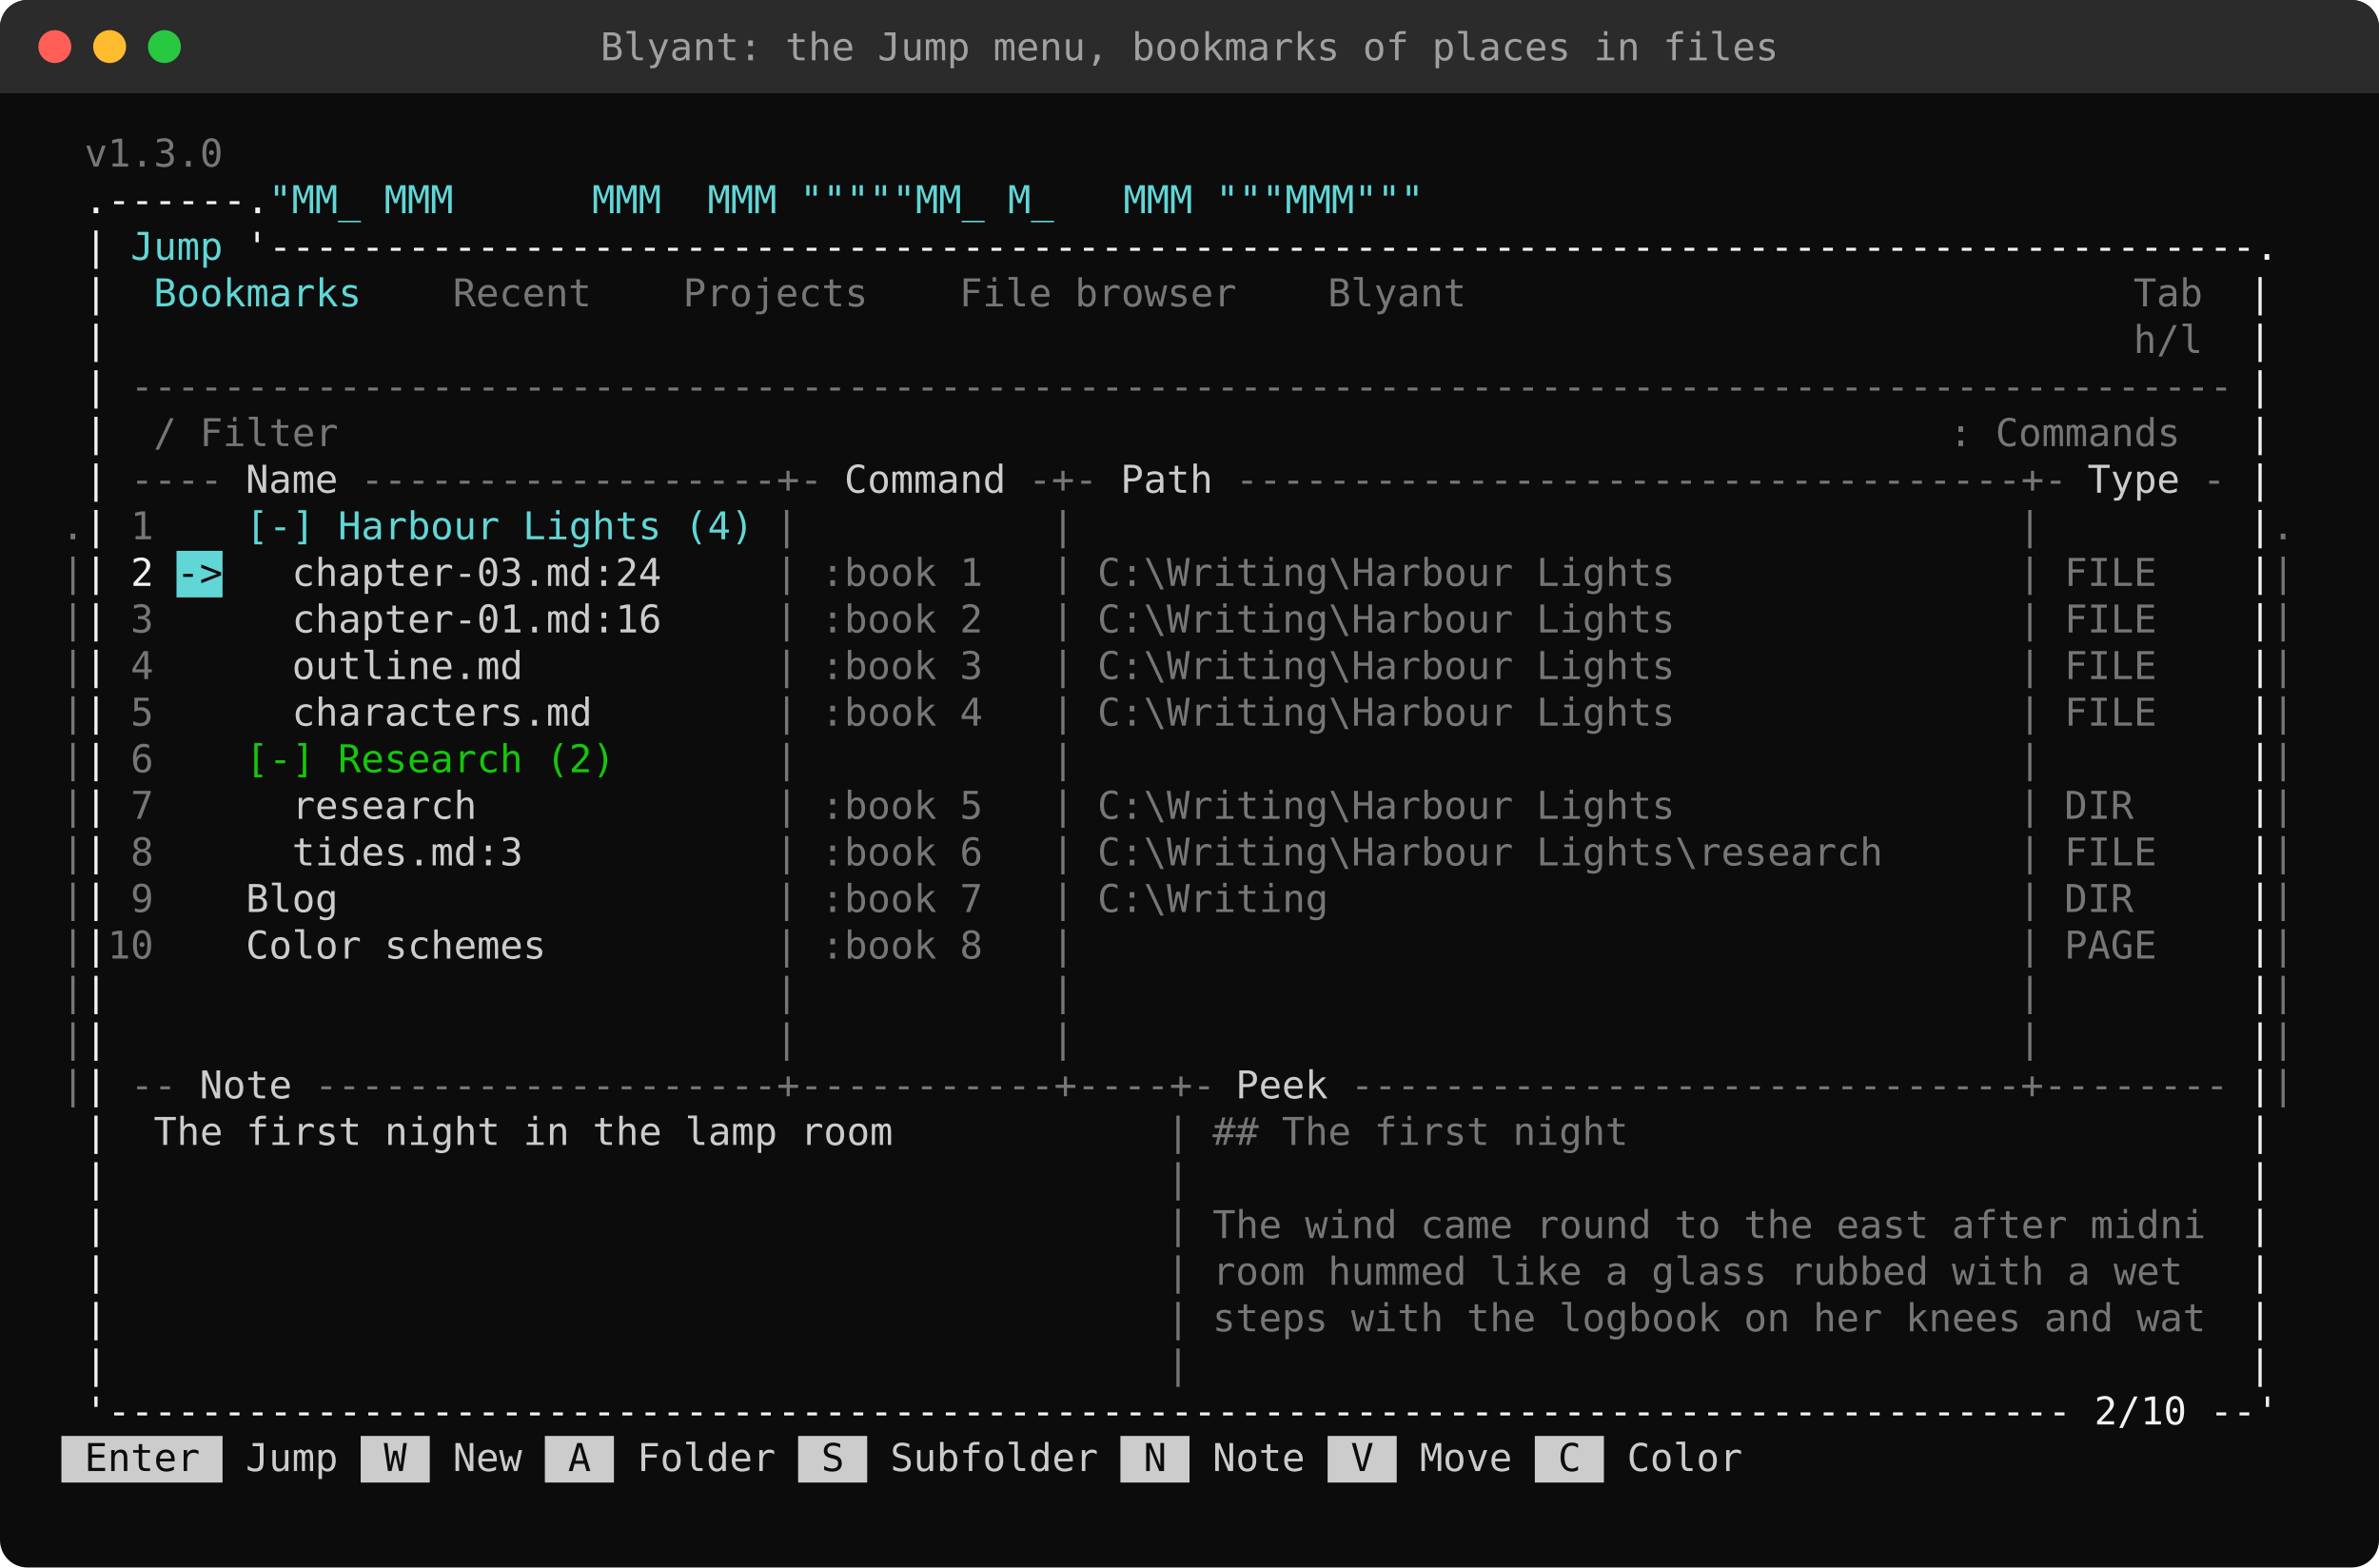
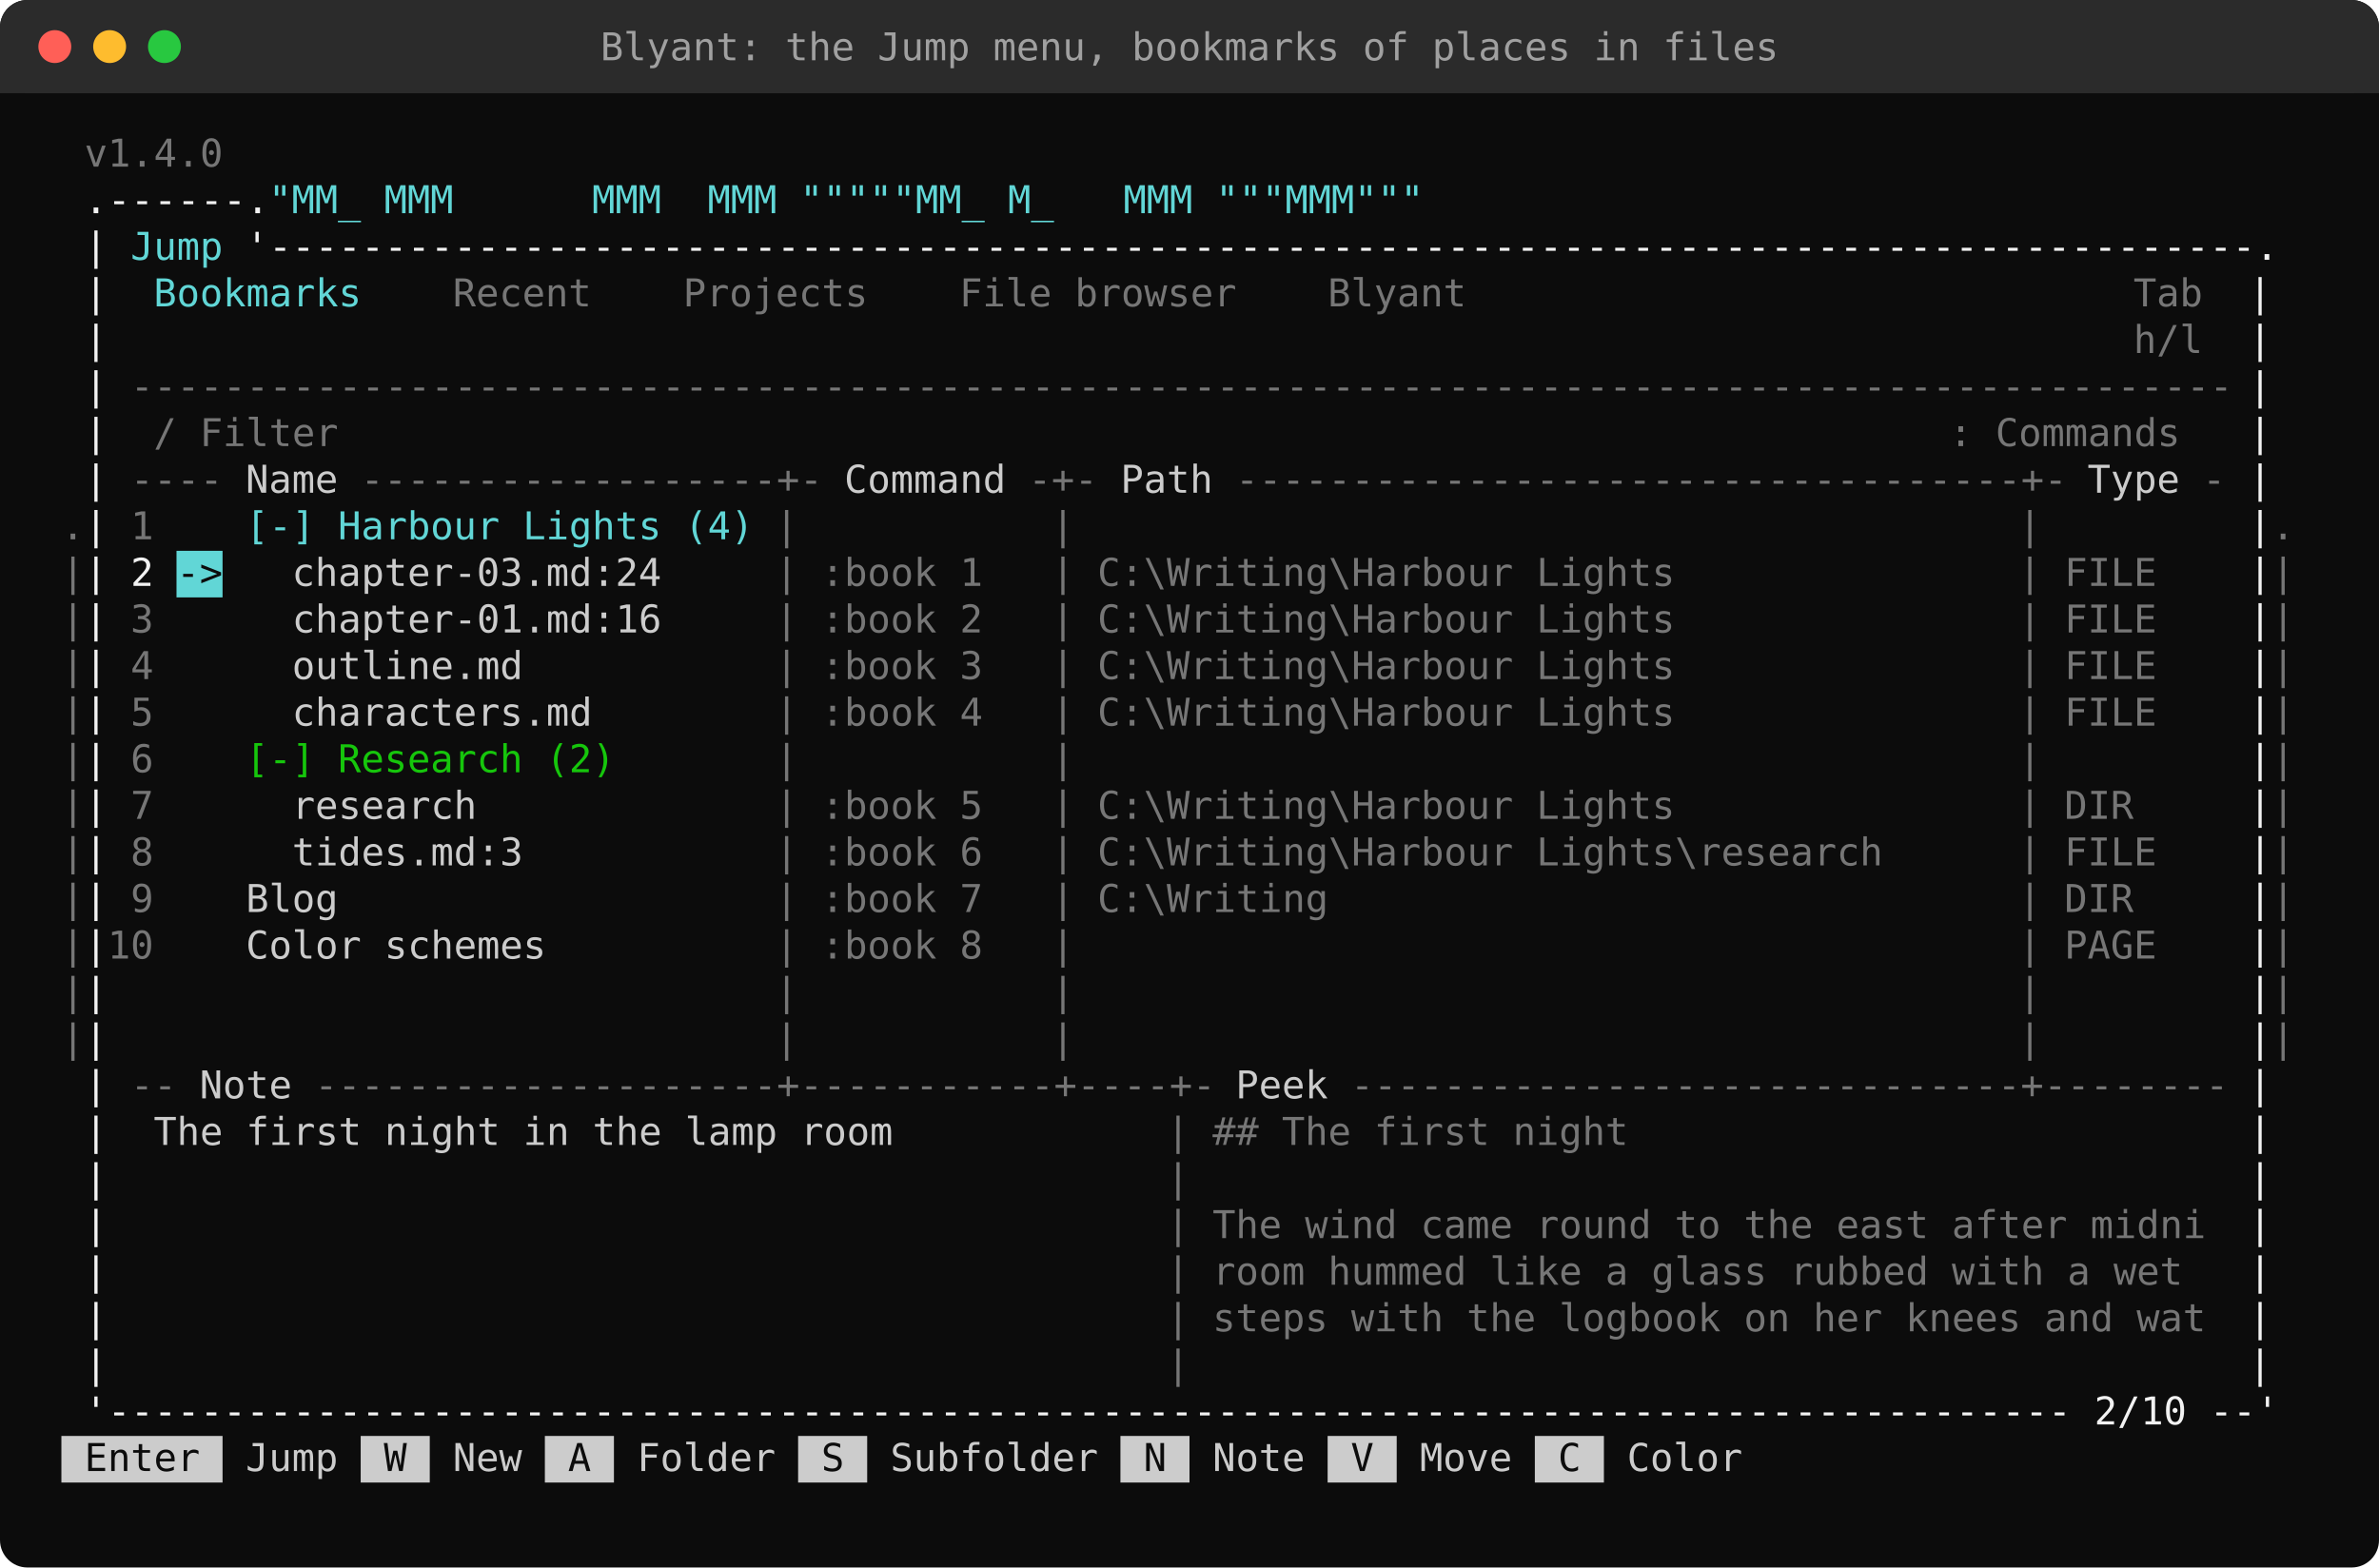
<svg xmlns="http://www.w3.org/2000/svg" width="868" height="572" viewBox="0 0 868 572">
  <style>text{font-family:"Cascadia Mono","Cascadia Code",Consolas,"DejaVu Sans Mono",Menlo,monospace;font-size:14px;white-space:pre}</style>
  <rect width="100%" height="100%" rx="10" fill="#0C0C0C" />
  <rect width="100%" height="34" rx="10" fill="#2B2B2B" />
  <rect y="24" width="100%" height="10" fill="#2B2B2B" />
  <circle cx="20" cy="17" r="6" fill="#FF5F57" />
  <circle cx="40" cy="17" r="6" fill="#FEBC2E" />
  <circle cx="60" cy="17" r="6" fill="#28C840" />
  <text x="434.0" y="22" fill="#A0A0A0" text-anchor="middle">Blyant: the Jump menu, bookmarks of places in files</text>
-   <text x="30.8" y="60.8" fill="#767676" textLength="50.4" lengthAdjust="spacingAndGlyphs" xml:space="preserve">v1.3.0</text>
+   <text x="30.8" y="60.8" fill="#767676" textLength="50.4" lengthAdjust="spacingAndGlyphs" xml:space="preserve">v1.4.0</text>
  <text x="30.8" y="77.8" fill="#F2F2F2" textLength="67.2" lengthAdjust="spacingAndGlyphs" xml:space="preserve">.------.</text>
  <text x="98.0" y="77.8" fill="#61D6D6" textLength="420.0" lengthAdjust="spacingAndGlyphs" xml:space="preserve">"MM_ MMM      MMM  MMM """""MM_ M_   MMM """MMM"""</text>
  <text x="30.8" y="94.8" fill="#F2F2F2" textLength="8.4" lengthAdjust="spacingAndGlyphs" xml:space="preserve">|</text>
  <text x="39.2" y="94.8" fill="#61D6D6" textLength="42.0" lengthAdjust="spacingAndGlyphs" xml:space="preserve"> Jump</text>
  <text x="89.6" y="94.8" fill="#F2F2F2" textLength="739.2" lengthAdjust="spacingAndGlyphs" xml:space="preserve">'--------------------------------------------------------------------------------------.</text>
  <text x="30.8" y="111.8" fill="#F2F2F2" textLength="8.4" lengthAdjust="spacingAndGlyphs" xml:space="preserve">|</text>
  <text x="47.6" y="111.8" fill="#61D6D6" textLength="84.0" lengthAdjust="spacingAndGlyphs" xml:space="preserve"> Bookmarks</text>
  <text x="156.8" y="111.8" fill="#767676" textLength="58.8" lengthAdjust="spacingAndGlyphs" xml:space="preserve"> Recent</text>
  <text x="240.8" y="111.8" fill="#767676" textLength="75.6" lengthAdjust="spacingAndGlyphs" xml:space="preserve"> Projects</text>
  <text x="341.6" y="111.8" fill="#767676" textLength="109.2" lengthAdjust="spacingAndGlyphs" xml:space="preserve"> File browser</text>
  <text x="476.0" y="111.8" fill="#767676" textLength="58.8" lengthAdjust="spacingAndGlyphs" xml:space="preserve"> Blyant</text>
  <text x="778.4" y="111.8" fill="#767676" textLength="25.2" lengthAdjust="spacingAndGlyphs" xml:space="preserve">Tab</text>
  <text x="820.4" y="111.8" fill="#F2F2F2" textLength="8.4" lengthAdjust="spacingAndGlyphs" xml:space="preserve">|</text>
  <text x="30.8" y="128.8" fill="#F2F2F2" textLength="8.4" lengthAdjust="spacingAndGlyphs" xml:space="preserve">|</text>
  <text x="778.4" y="128.8" fill="#767676" textLength="25.2" lengthAdjust="spacingAndGlyphs" xml:space="preserve">h/l</text>
  <text x="820.4" y="128.8" fill="#F2F2F2" textLength="8.4" lengthAdjust="spacingAndGlyphs" xml:space="preserve">|</text>
  <text x="30.8" y="145.8" fill="#F2F2F2" textLength="8.4" lengthAdjust="spacingAndGlyphs" xml:space="preserve">|</text>
  <text x="47.6" y="145.8" fill="#767676" textLength="764.4" lengthAdjust="spacingAndGlyphs" xml:space="preserve">-------------------------------------------------------------------------------------------</text>
  <text x="820.4" y="145.8" fill="#F2F2F2" textLength="8.4" lengthAdjust="spacingAndGlyphs" xml:space="preserve">|</text>
  <text x="30.8" y="162.8" fill="#F2F2F2" textLength="8.4" lengthAdjust="spacingAndGlyphs" xml:space="preserve">|</text>
  <text x="56.0" y="162.8" fill="#767676" textLength="67.2" lengthAdjust="spacingAndGlyphs" xml:space="preserve">/ Filter</text>
  <text x="711.2" y="162.8" fill="#767676" textLength="84.0" lengthAdjust="spacingAndGlyphs" xml:space="preserve">: Commands</text>
  <text x="820.4" y="162.8" fill="#F2F2F2" textLength="8.4" lengthAdjust="spacingAndGlyphs" xml:space="preserve">|</text>
  <text x="30.8" y="179.8" fill="#F2F2F2" textLength="8.4" lengthAdjust="spacingAndGlyphs" xml:space="preserve">|</text>
  <text x="47.6" y="179.8" fill="#767676" textLength="33.6" lengthAdjust="spacingAndGlyphs" xml:space="preserve">----</text>
  <text x="81.2" y="179.8" fill="#CCCCCC" textLength="42.0" lengthAdjust="spacingAndGlyphs" xml:space="preserve"> Name</text>
  <text x="131.6" y="179.8" fill="#767676" textLength="168.0" lengthAdjust="spacingAndGlyphs" xml:space="preserve">------------------+-</text>
  <text x="299.6" y="179.8" fill="#CCCCCC" textLength="67.2" lengthAdjust="spacingAndGlyphs" xml:space="preserve"> Command</text>
  <text x="375.2" y="179.8" fill="#767676" textLength="25.2" lengthAdjust="spacingAndGlyphs" xml:space="preserve">-+-</text>
  <text x="400.4" y="179.8" fill="#CCCCCC" textLength="42.0" lengthAdjust="spacingAndGlyphs" xml:space="preserve"> Path</text>
  <text x="450.8" y="179.8" fill="#767676" textLength="302.4" lengthAdjust="spacingAndGlyphs" xml:space="preserve">----------------------------------+-</text>
  <text x="753.2" y="179.8" fill="#CCCCCC" textLength="42.0" lengthAdjust="spacingAndGlyphs" xml:space="preserve"> Type</text>
  <text x="803.6" y="179.8" fill="#767676" textLength="8.4" lengthAdjust="spacingAndGlyphs" xml:space="preserve">-</text>
  <text x="820.4" y="179.8" fill="#F2F2F2" textLength="8.4" lengthAdjust="spacingAndGlyphs" xml:space="preserve">|</text>
  <text x="22.4" y="196.8" fill="#767676" textLength="8.4" lengthAdjust="spacingAndGlyphs" xml:space="preserve">.</text>
  <text x="30.8" y="196.8" fill="#F2F2F2" textLength="8.4" lengthAdjust="spacingAndGlyphs" xml:space="preserve">|</text>
  <text x="39.2" y="196.8" fill="#767676" textLength="16.8" lengthAdjust="spacingAndGlyphs" xml:space="preserve"> 1</text>
  <text x="89.6" y="196.8" fill="#61D6D6" textLength="184.8" lengthAdjust="spacingAndGlyphs" xml:space="preserve">[-] Harbour Lights (4)</text>
  <text x="282.8" y="196.8" fill="#767676" textLength="8.4" lengthAdjust="spacingAndGlyphs" xml:space="preserve">|</text>
  <text x="383.6" y="196.8" fill="#767676" textLength="8.4" lengthAdjust="spacingAndGlyphs" xml:space="preserve">|</text>
  <text x="736.4" y="196.8" fill="#767676" textLength="8.4" lengthAdjust="spacingAndGlyphs" xml:space="preserve">|</text>
  <text x="820.4" y="196.8" fill="#F2F2F2" textLength="8.4" lengthAdjust="spacingAndGlyphs" xml:space="preserve">|</text>
  <text x="828.8" y="196.8" fill="#767676" textLength="8.4" lengthAdjust="spacingAndGlyphs" xml:space="preserve">.</text>
  <rect x="64.4" y="201" width="16.8" height="17" fill="#61D6D6" />
  <text x="22.4" y="213.8" fill="#767676" textLength="8.4" lengthAdjust="spacingAndGlyphs" xml:space="preserve">|</text>
  <text x="30.8" y="213.8" fill="#F2F2F2" textLength="25.2" lengthAdjust="spacingAndGlyphs" xml:space="preserve">| 2</text>
  <text x="64.4" y="213.8" fill="#0C0C0C" textLength="16.8" lengthAdjust="spacingAndGlyphs" xml:space="preserve">-&gt;</text>
  <text x="81.2" y="213.8" fill="#CCCCCC" textLength="159.6" lengthAdjust="spacingAndGlyphs" xml:space="preserve">   chapter-03.md:24</text>
  <text x="282.8" y="213.8" fill="#767676" textLength="8.4" lengthAdjust="spacingAndGlyphs" xml:space="preserve">|</text>
  <text x="299.6" y="213.8" fill="#767676" textLength="58.8" lengthAdjust="spacingAndGlyphs" xml:space="preserve">:book 1</text>
  <text x="383.6" y="213.8" fill="#767676" textLength="8.4" lengthAdjust="spacingAndGlyphs" xml:space="preserve">|</text>
  <text x="400.4" y="213.8" fill="#767676" textLength="210.0" lengthAdjust="spacingAndGlyphs" xml:space="preserve">C:\Writing\Harbour Lights</text>
  <text x="736.4" y="213.8" fill="#767676" textLength="8.4" lengthAdjust="spacingAndGlyphs" xml:space="preserve">|</text>
  <text x="753.2" y="213.8" fill="#767676" textLength="33.6" lengthAdjust="spacingAndGlyphs" xml:space="preserve">FILE</text>
  <text x="820.4" y="213.8" fill="#F2F2F2" textLength="8.4" lengthAdjust="spacingAndGlyphs" xml:space="preserve">|</text>
  <text x="828.8" y="213.8" fill="#767676" textLength="8.4" lengthAdjust="spacingAndGlyphs" xml:space="preserve">|</text>
  <text x="22.4" y="230.8" fill="#767676" textLength="8.4" lengthAdjust="spacingAndGlyphs" xml:space="preserve">|</text>
  <text x="30.8" y="230.8" fill="#F2F2F2" textLength="8.4" lengthAdjust="spacingAndGlyphs" xml:space="preserve">|</text>
  <text x="39.2" y="230.8" fill="#767676" textLength="16.8" lengthAdjust="spacingAndGlyphs" xml:space="preserve"> 3</text>
  <text x="64.4" y="230.8" fill="#CCCCCC" textLength="176.4" lengthAdjust="spacingAndGlyphs" xml:space="preserve">     chapter-01.md:16</text>
  <text x="282.8" y="230.8" fill="#767676" textLength="8.4" lengthAdjust="spacingAndGlyphs" xml:space="preserve">|</text>
  <text x="299.6" y="230.8" fill="#767676" textLength="58.8" lengthAdjust="spacingAndGlyphs" xml:space="preserve">:book 2</text>
  <text x="383.6" y="230.8" fill="#767676" textLength="8.4" lengthAdjust="spacingAndGlyphs" xml:space="preserve">|</text>
  <text x="400.4" y="230.8" fill="#767676" textLength="210.0" lengthAdjust="spacingAndGlyphs" xml:space="preserve">C:\Writing\Harbour Lights</text>
  <text x="736.4" y="230.8" fill="#767676" textLength="8.4" lengthAdjust="spacingAndGlyphs" xml:space="preserve">|</text>
  <text x="753.2" y="230.8" fill="#767676" textLength="33.6" lengthAdjust="spacingAndGlyphs" xml:space="preserve">FILE</text>
  <text x="820.4" y="230.8" fill="#F2F2F2" textLength="8.4" lengthAdjust="spacingAndGlyphs" xml:space="preserve">|</text>
  <text x="828.8" y="230.8" fill="#767676" textLength="8.4" lengthAdjust="spacingAndGlyphs" xml:space="preserve">|</text>
  <text x="22.4" y="247.8" fill="#767676" textLength="8.4" lengthAdjust="spacingAndGlyphs" xml:space="preserve">|</text>
  <text x="30.8" y="247.8" fill="#F2F2F2" textLength="8.4" lengthAdjust="spacingAndGlyphs" xml:space="preserve">|</text>
  <text x="39.2" y="247.8" fill="#767676" textLength="16.8" lengthAdjust="spacingAndGlyphs" xml:space="preserve"> 4</text>
  <text x="64.4" y="247.8" fill="#CCCCCC" textLength="126.0" lengthAdjust="spacingAndGlyphs" xml:space="preserve">     outline.md</text>
  <text x="282.8" y="247.8" fill="#767676" textLength="8.4" lengthAdjust="spacingAndGlyphs" xml:space="preserve">|</text>
  <text x="299.6" y="247.8" fill="#767676" textLength="58.8" lengthAdjust="spacingAndGlyphs" xml:space="preserve">:book 3</text>
  <text x="383.6" y="247.8" fill="#767676" textLength="8.4" lengthAdjust="spacingAndGlyphs" xml:space="preserve">|</text>
  <text x="400.4" y="247.8" fill="#767676" textLength="210.0" lengthAdjust="spacingAndGlyphs" xml:space="preserve">C:\Writing\Harbour Lights</text>
  <text x="736.4" y="247.8" fill="#767676" textLength="8.4" lengthAdjust="spacingAndGlyphs" xml:space="preserve">|</text>
  <text x="753.2" y="247.8" fill="#767676" textLength="33.6" lengthAdjust="spacingAndGlyphs" xml:space="preserve">FILE</text>
  <text x="820.4" y="247.8" fill="#F2F2F2" textLength="8.4" lengthAdjust="spacingAndGlyphs" xml:space="preserve">|</text>
  <text x="828.8" y="247.8" fill="#767676" textLength="8.4" lengthAdjust="spacingAndGlyphs" xml:space="preserve">|</text>
  <text x="22.4" y="264.8" fill="#767676" textLength="8.4" lengthAdjust="spacingAndGlyphs" xml:space="preserve">|</text>
  <text x="30.8" y="264.8" fill="#F2F2F2" textLength="8.4" lengthAdjust="spacingAndGlyphs" xml:space="preserve">|</text>
  <text x="39.2" y="264.8" fill="#767676" textLength="16.8" lengthAdjust="spacingAndGlyphs" xml:space="preserve"> 5</text>
  <text x="64.4" y="264.8" fill="#CCCCCC" textLength="151.2" lengthAdjust="spacingAndGlyphs" xml:space="preserve">     characters.md</text>
  <text x="282.8" y="264.8" fill="#767676" textLength="8.4" lengthAdjust="spacingAndGlyphs" xml:space="preserve">|</text>
  <text x="299.6" y="264.8" fill="#767676" textLength="58.8" lengthAdjust="spacingAndGlyphs" xml:space="preserve">:book 4</text>
  <text x="383.6" y="264.8" fill="#767676" textLength="8.4" lengthAdjust="spacingAndGlyphs" xml:space="preserve">|</text>
  <text x="400.4" y="264.8" fill="#767676" textLength="210.0" lengthAdjust="spacingAndGlyphs" xml:space="preserve">C:\Writing\Harbour Lights</text>
  <text x="736.4" y="264.8" fill="#767676" textLength="8.4" lengthAdjust="spacingAndGlyphs" xml:space="preserve">|</text>
  <text x="753.2" y="264.8" fill="#767676" textLength="33.6" lengthAdjust="spacingAndGlyphs" xml:space="preserve">FILE</text>
  <text x="820.4" y="264.8" fill="#F2F2F2" textLength="8.4" lengthAdjust="spacingAndGlyphs" xml:space="preserve">|</text>
  <text x="828.8" y="264.8" fill="#767676" textLength="8.4" lengthAdjust="spacingAndGlyphs" xml:space="preserve">|</text>
  <text x="22.4" y="281.8" fill="#767676" textLength="8.4" lengthAdjust="spacingAndGlyphs" xml:space="preserve">|</text>
  <text x="30.8" y="281.8" fill="#F2F2F2" textLength="8.4" lengthAdjust="spacingAndGlyphs" xml:space="preserve">|</text>
  <text x="39.2" y="281.8" fill="#767676" textLength="16.8" lengthAdjust="spacingAndGlyphs" xml:space="preserve"> 6</text>
  <text x="89.6" y="281.8" fill="#16C60C" textLength="134.4" lengthAdjust="spacingAndGlyphs" xml:space="preserve">[-] Research (2)</text>
  <text x="282.8" y="281.8" fill="#767676" textLength="8.4" lengthAdjust="spacingAndGlyphs" xml:space="preserve">|</text>
  <text x="383.6" y="281.8" fill="#767676" textLength="8.4" lengthAdjust="spacingAndGlyphs" xml:space="preserve">|</text>
  <text x="736.4" y="281.8" fill="#767676" textLength="8.4" lengthAdjust="spacingAndGlyphs" xml:space="preserve">|</text>
  <text x="820.4" y="281.8" fill="#F2F2F2" textLength="8.4" lengthAdjust="spacingAndGlyphs" xml:space="preserve">|</text>
  <text x="828.8" y="281.8" fill="#767676" textLength="8.4" lengthAdjust="spacingAndGlyphs" xml:space="preserve">|</text>
  <text x="22.4" y="298.8" fill="#767676" textLength="8.4" lengthAdjust="spacingAndGlyphs" xml:space="preserve">|</text>
  <text x="30.8" y="298.8" fill="#F2F2F2" textLength="8.4" lengthAdjust="spacingAndGlyphs" xml:space="preserve">|</text>
  <text x="39.2" y="298.8" fill="#767676" textLength="16.8" lengthAdjust="spacingAndGlyphs" xml:space="preserve"> 7</text>
  <text x="64.4" y="298.8" fill="#CCCCCC" textLength="109.2" lengthAdjust="spacingAndGlyphs" xml:space="preserve">     research</text>
  <text x="282.8" y="298.8" fill="#767676" textLength="8.4" lengthAdjust="spacingAndGlyphs" xml:space="preserve">|</text>
  <text x="299.6" y="298.8" fill="#767676" textLength="58.8" lengthAdjust="spacingAndGlyphs" xml:space="preserve">:book 5</text>
  <text x="383.6" y="298.8" fill="#767676" textLength="8.4" lengthAdjust="spacingAndGlyphs" xml:space="preserve">|</text>
  <text x="400.4" y="298.8" fill="#767676" textLength="210.0" lengthAdjust="spacingAndGlyphs" xml:space="preserve">C:\Writing\Harbour Lights</text>
  <text x="736.4" y="298.8" fill="#767676" textLength="8.4" lengthAdjust="spacingAndGlyphs" xml:space="preserve">|</text>
  <text x="753.2" y="298.8" fill="#767676" textLength="25.2" lengthAdjust="spacingAndGlyphs" xml:space="preserve">DIR</text>
  <text x="820.4" y="298.8" fill="#F2F2F2" textLength="8.4" lengthAdjust="spacingAndGlyphs" xml:space="preserve">|</text>
  <text x="828.8" y="298.8" fill="#767676" textLength="8.4" lengthAdjust="spacingAndGlyphs" xml:space="preserve">|</text>
  <text x="22.4" y="315.8" fill="#767676" textLength="8.4" lengthAdjust="spacingAndGlyphs" xml:space="preserve">|</text>
  <text x="30.8" y="315.8" fill="#F2F2F2" textLength="8.4" lengthAdjust="spacingAndGlyphs" xml:space="preserve">|</text>
  <text x="39.2" y="315.8" fill="#767676" textLength="16.8" lengthAdjust="spacingAndGlyphs" xml:space="preserve"> 8</text>
  <text x="64.4" y="315.8" fill="#CCCCCC" textLength="126.0" lengthAdjust="spacingAndGlyphs" xml:space="preserve">     tides.md:3</text>
  <text x="282.8" y="315.8" fill="#767676" textLength="8.4" lengthAdjust="spacingAndGlyphs" xml:space="preserve">|</text>
  <text x="299.6" y="315.8" fill="#767676" textLength="58.8" lengthAdjust="spacingAndGlyphs" xml:space="preserve">:book 6</text>
  <text x="383.6" y="315.8" fill="#767676" textLength="8.4" lengthAdjust="spacingAndGlyphs" xml:space="preserve">|</text>
  <text x="400.4" y="315.8" fill="#767676" textLength="285.6" lengthAdjust="spacingAndGlyphs" xml:space="preserve">C:\Writing\Harbour Lights\research</text>
  <text x="736.4" y="315.8" fill="#767676" textLength="8.4" lengthAdjust="spacingAndGlyphs" xml:space="preserve">|</text>
  <text x="753.2" y="315.8" fill="#767676" textLength="33.6" lengthAdjust="spacingAndGlyphs" xml:space="preserve">FILE</text>
  <text x="820.4" y="315.8" fill="#F2F2F2" textLength="8.4" lengthAdjust="spacingAndGlyphs" xml:space="preserve">|</text>
  <text x="828.8" y="315.8" fill="#767676" textLength="8.4" lengthAdjust="spacingAndGlyphs" xml:space="preserve">|</text>
  <text x="22.4" y="332.8" fill="#767676" textLength="8.4" lengthAdjust="spacingAndGlyphs" xml:space="preserve">|</text>
  <text x="30.8" y="332.8" fill="#F2F2F2" textLength="8.4" lengthAdjust="spacingAndGlyphs" xml:space="preserve">|</text>
  <text x="39.2" y="332.8" fill="#767676" textLength="16.8" lengthAdjust="spacingAndGlyphs" xml:space="preserve"> 9</text>
  <text x="64.4" y="332.8" fill="#CCCCCC" textLength="58.8" lengthAdjust="spacingAndGlyphs" xml:space="preserve">   Blog</text>
  <text x="282.8" y="332.8" fill="#767676" textLength="8.4" lengthAdjust="spacingAndGlyphs" xml:space="preserve">|</text>
  <text x="299.6" y="332.8" fill="#767676" textLength="58.8" lengthAdjust="spacingAndGlyphs" xml:space="preserve">:book 7</text>
  <text x="383.6" y="332.8" fill="#767676" textLength="8.4" lengthAdjust="spacingAndGlyphs" xml:space="preserve">|</text>
  <text x="400.4" y="332.8" fill="#767676" textLength="84.0" lengthAdjust="spacingAndGlyphs" xml:space="preserve">C:\Writing</text>
  <text x="736.4" y="332.8" fill="#767676" textLength="8.4" lengthAdjust="spacingAndGlyphs" xml:space="preserve">|</text>
  <text x="753.2" y="332.8" fill="#767676" textLength="25.2" lengthAdjust="spacingAndGlyphs" xml:space="preserve">DIR</text>
  <text x="820.4" y="332.8" fill="#F2F2F2" textLength="8.4" lengthAdjust="spacingAndGlyphs" xml:space="preserve">|</text>
  <text x="828.8" y="332.8" fill="#767676" textLength="8.4" lengthAdjust="spacingAndGlyphs" xml:space="preserve">|</text>
  <text x="22.4" y="349.8" fill="#767676" textLength="8.4" lengthAdjust="spacingAndGlyphs" xml:space="preserve">|</text>
  <text x="30.8" y="349.8" fill="#F2F2F2" textLength="8.4" lengthAdjust="spacingAndGlyphs" xml:space="preserve">|</text>
  <text x="39.2" y="349.8" fill="#767676" textLength="16.8" lengthAdjust="spacingAndGlyphs" xml:space="preserve">10</text>
  <text x="64.4" y="349.8" fill="#CCCCCC" textLength="134.4" lengthAdjust="spacingAndGlyphs" xml:space="preserve">   Color schemes</text>
  <text x="282.8" y="349.8" fill="#767676" textLength="8.4" lengthAdjust="spacingAndGlyphs" xml:space="preserve">|</text>
  <text x="299.6" y="349.8" fill="#767676" textLength="58.8" lengthAdjust="spacingAndGlyphs" xml:space="preserve">:book 8</text>
  <text x="383.6" y="349.8" fill="#767676" textLength="8.4" lengthAdjust="spacingAndGlyphs" xml:space="preserve">|</text>
  <text x="736.4" y="349.8" fill="#767676" textLength="8.4" lengthAdjust="spacingAndGlyphs" xml:space="preserve">|</text>
  <text x="753.2" y="349.8" fill="#767676" textLength="33.6" lengthAdjust="spacingAndGlyphs" xml:space="preserve">PAGE</text>
  <text x="820.4" y="349.8" fill="#F2F2F2" textLength="8.4" lengthAdjust="spacingAndGlyphs" xml:space="preserve">|</text>
  <text x="828.8" y="349.8" fill="#767676" textLength="8.4" lengthAdjust="spacingAndGlyphs" xml:space="preserve">|</text>
  <text x="22.4" y="366.8" fill="#767676" textLength="8.4" lengthAdjust="spacingAndGlyphs" xml:space="preserve">|</text>
  <text x="30.8" y="366.8" fill="#F2F2F2" textLength="8.4" lengthAdjust="spacingAndGlyphs" xml:space="preserve">|</text>
  <text x="282.8" y="366.8" fill="#767676" textLength="8.4" lengthAdjust="spacingAndGlyphs" xml:space="preserve">|</text>
  <text x="383.6" y="366.8" fill="#767676" textLength="8.4" lengthAdjust="spacingAndGlyphs" xml:space="preserve">|</text>
  <text x="736.4" y="366.8" fill="#767676" textLength="8.4" lengthAdjust="spacingAndGlyphs" xml:space="preserve">|</text>
  <text x="820.4" y="366.8" fill="#F2F2F2" textLength="8.4" lengthAdjust="spacingAndGlyphs" xml:space="preserve">|</text>
  <text x="828.8" y="366.8" fill="#767676" textLength="8.4" lengthAdjust="spacingAndGlyphs" xml:space="preserve">|</text>
  <text x="22.4" y="383.8" fill="#767676" textLength="8.4" lengthAdjust="spacingAndGlyphs" xml:space="preserve">|</text>
  <text x="30.8" y="383.8" fill="#F2F2F2" textLength="8.4" lengthAdjust="spacingAndGlyphs" xml:space="preserve">|</text>
  <text x="282.8" y="383.8" fill="#767676" textLength="8.4" lengthAdjust="spacingAndGlyphs" xml:space="preserve">|</text>
  <text x="383.6" y="383.8" fill="#767676" textLength="8.4" lengthAdjust="spacingAndGlyphs" xml:space="preserve">|</text>
  <text x="736.4" y="383.8" fill="#767676" textLength="8.4" lengthAdjust="spacingAndGlyphs" xml:space="preserve">|</text>
  <text x="820.4" y="383.8" fill="#F2F2F2" textLength="8.4" lengthAdjust="spacingAndGlyphs" xml:space="preserve">|</text>
  <text x="828.8" y="383.8" fill="#767676" textLength="8.4" lengthAdjust="spacingAndGlyphs" xml:space="preserve">|</text>
-   <text x="22.4" y="400.8" fill="#767676" textLength="8.4" lengthAdjust="spacingAndGlyphs" xml:space="preserve">|</text>
  <text x="30.8" y="400.8" fill="#F2F2F2" textLength="8.4" lengthAdjust="spacingAndGlyphs" xml:space="preserve">|</text>
  <text x="47.6" y="400.8" fill="#767676" textLength="16.8" lengthAdjust="spacingAndGlyphs" xml:space="preserve">--</text>
  <text x="64.4" y="400.8" fill="#CCCCCC" textLength="42.0" lengthAdjust="spacingAndGlyphs" xml:space="preserve"> Note</text>
  <text x="114.8" y="400.8" fill="#767676" textLength="327.6" lengthAdjust="spacingAndGlyphs" xml:space="preserve">--------------------+-----------+----+-</text>
  <text x="442.4" y="400.8" fill="#CCCCCC" textLength="42.0" lengthAdjust="spacingAndGlyphs" xml:space="preserve"> Peek</text>
  <text x="492.8" y="400.8" fill="#767676" textLength="319.2" lengthAdjust="spacingAndGlyphs" xml:space="preserve">-----------------------------+--------</text>
  <text x="820.4" y="400.8" fill="#F2F2F2" textLength="8.4" lengthAdjust="spacingAndGlyphs" xml:space="preserve">|</text>
-   <text x="828.8" y="400.8" fill="#767676" textLength="8.4" lengthAdjust="spacingAndGlyphs" xml:space="preserve">|</text>
  <text x="30.8" y="417.8" fill="#F2F2F2" textLength="8.4" lengthAdjust="spacingAndGlyphs" xml:space="preserve">|</text>
  <text x="39.2" y="417.8" fill="#CCCCCC" textLength="285.6" lengthAdjust="spacingAndGlyphs" xml:space="preserve">  The first night in the lamp room</text>
  <text x="425.6" y="417.8" fill="#767676" textLength="8.4" lengthAdjust="spacingAndGlyphs" xml:space="preserve">|</text>
  <text x="442.4" y="417.8" fill="#767676" textLength="151.2" lengthAdjust="spacingAndGlyphs" xml:space="preserve">## The first night</text>
  <text x="820.4" y="417.8" fill="#F2F2F2" textLength="8.4" lengthAdjust="spacingAndGlyphs" xml:space="preserve">|</text>
  <text x="30.8" y="434.8" fill="#F2F2F2" textLength="8.4" lengthAdjust="spacingAndGlyphs" xml:space="preserve">|</text>
  <text x="425.6" y="434.8" fill="#767676" textLength="8.4" lengthAdjust="spacingAndGlyphs" xml:space="preserve">|</text>
  <text x="820.4" y="434.8" fill="#F2F2F2" textLength="8.4" lengthAdjust="spacingAndGlyphs" xml:space="preserve">|</text>
  <text x="30.8" y="451.8" fill="#F2F2F2" textLength="8.4" lengthAdjust="spacingAndGlyphs" xml:space="preserve">|</text>
  <text x="425.6" y="451.8" fill="#767676" textLength="8.4" lengthAdjust="spacingAndGlyphs" xml:space="preserve">|</text>
  <text x="442.4" y="451.8" fill="#767676" textLength="361.2" lengthAdjust="spacingAndGlyphs" xml:space="preserve">The wind came round to the east after midni</text>
  <text x="820.4" y="451.8" fill="#F2F2F2" textLength="8.4" lengthAdjust="spacingAndGlyphs" xml:space="preserve">|</text>
  <text x="30.8" y="468.8" fill="#F2F2F2" textLength="8.4" lengthAdjust="spacingAndGlyphs" xml:space="preserve">|</text>
  <text x="425.6" y="468.8" fill="#767676" textLength="8.4" lengthAdjust="spacingAndGlyphs" xml:space="preserve">|</text>
  <text x="442.4" y="468.8" fill="#767676" textLength="352.8" lengthAdjust="spacingAndGlyphs" xml:space="preserve">room hummed like a glass rubbed with a wet</text>
  <text x="820.4" y="468.8" fill="#F2F2F2" textLength="8.4" lengthAdjust="spacingAndGlyphs" xml:space="preserve">|</text>
  <text x="30.8" y="485.8" fill="#F2F2F2" textLength="8.4" lengthAdjust="spacingAndGlyphs" xml:space="preserve">|</text>
  <text x="425.6" y="485.8" fill="#767676" textLength="8.4" lengthAdjust="spacingAndGlyphs" xml:space="preserve">|</text>
  <text x="442.4" y="485.8" fill="#767676" textLength="361.2" lengthAdjust="spacingAndGlyphs" xml:space="preserve">steps with the logbook on her knees and wat</text>
  <text x="820.4" y="485.8" fill="#F2F2F2" textLength="8.4" lengthAdjust="spacingAndGlyphs" xml:space="preserve">|</text>
  <text x="30.8" y="502.8" fill="#F2F2F2" textLength="8.4" lengthAdjust="spacingAndGlyphs" xml:space="preserve">|</text>
  <text x="425.6" y="502.8" fill="#767676" textLength="8.4" lengthAdjust="spacingAndGlyphs" xml:space="preserve">|</text>
  <text x="820.4" y="502.8" fill="#F2F2F2" textLength="8.4" lengthAdjust="spacingAndGlyphs" xml:space="preserve">|</text>
  <text x="30.8" y="519.8" fill="#F2F2F2" textLength="798.0" lengthAdjust="spacingAndGlyphs" xml:space="preserve">'------------------------------------------------------------------------------------- 2/10 --'</text>
  <rect x="22.4" y="524" width="58.8" height="17" fill="#CCCCCC" />
  <rect x="131.6" y="524" width="25.2" height="17" fill="#CCCCCC" />
  <rect x="198.8" y="524" width="25.2" height="17" fill="#CCCCCC" />
  <rect x="291.2" y="524" width="25.2" height="17" fill="#CCCCCC" />
  <rect x="408.8" y="524" width="25.2" height="17" fill="#CCCCCC" />
  <rect x="484.4" y="524" width="25.2" height="17" fill="#CCCCCC" />
  <rect x="560.0" y="524" width="25.2" height="17" fill="#CCCCCC" />
  <text x="22.4" y="536.8" fill="#0C0C0C" textLength="50.4" lengthAdjust="spacingAndGlyphs" xml:space="preserve"> Enter</text>
  <text x="81.2" y="536.8" fill="#CCCCCC" textLength="42.0" lengthAdjust="spacingAndGlyphs" xml:space="preserve"> Jump</text>
  <text x="131.6" y="536.8" fill="#0C0C0C" textLength="16.8" lengthAdjust="spacingAndGlyphs" xml:space="preserve"> W</text>
  <text x="156.8" y="536.8" fill="#CCCCCC" textLength="33.6" lengthAdjust="spacingAndGlyphs" xml:space="preserve"> New</text>
  <text x="198.8" y="536.8" fill="#0C0C0C" textLength="16.8" lengthAdjust="spacingAndGlyphs" xml:space="preserve"> A</text>
  <text x="224.0" y="536.8" fill="#CCCCCC" textLength="58.8" lengthAdjust="spacingAndGlyphs" xml:space="preserve"> Folder</text>
  <text x="291.2" y="536.8" fill="#0C0C0C" textLength="16.8" lengthAdjust="spacingAndGlyphs" xml:space="preserve"> S</text>
  <text x="316.4" y="536.8" fill="#CCCCCC" textLength="84.0" lengthAdjust="spacingAndGlyphs" xml:space="preserve"> Subfolder</text>
  <text x="408.8" y="536.8" fill="#0C0C0C" textLength="16.8" lengthAdjust="spacingAndGlyphs" xml:space="preserve"> N</text>
  <text x="434.0" y="536.8" fill="#CCCCCC" textLength="42.0" lengthAdjust="spacingAndGlyphs" xml:space="preserve"> Note</text>
  <text x="484.4" y="536.8" fill="#0C0C0C" textLength="16.8" lengthAdjust="spacingAndGlyphs" xml:space="preserve"> V</text>
  <text x="509.6" y="536.8" fill="#CCCCCC" textLength="42.0" lengthAdjust="spacingAndGlyphs" xml:space="preserve"> Move</text>
  <text x="560.0" y="536.8" fill="#0C0C0C" textLength="16.8" lengthAdjust="spacingAndGlyphs" xml:space="preserve"> C</text>
  <text x="585.2" y="536.8" fill="#CCCCCC" textLength="50.4" lengthAdjust="spacingAndGlyphs" xml:space="preserve"> Color</text>
</svg>
